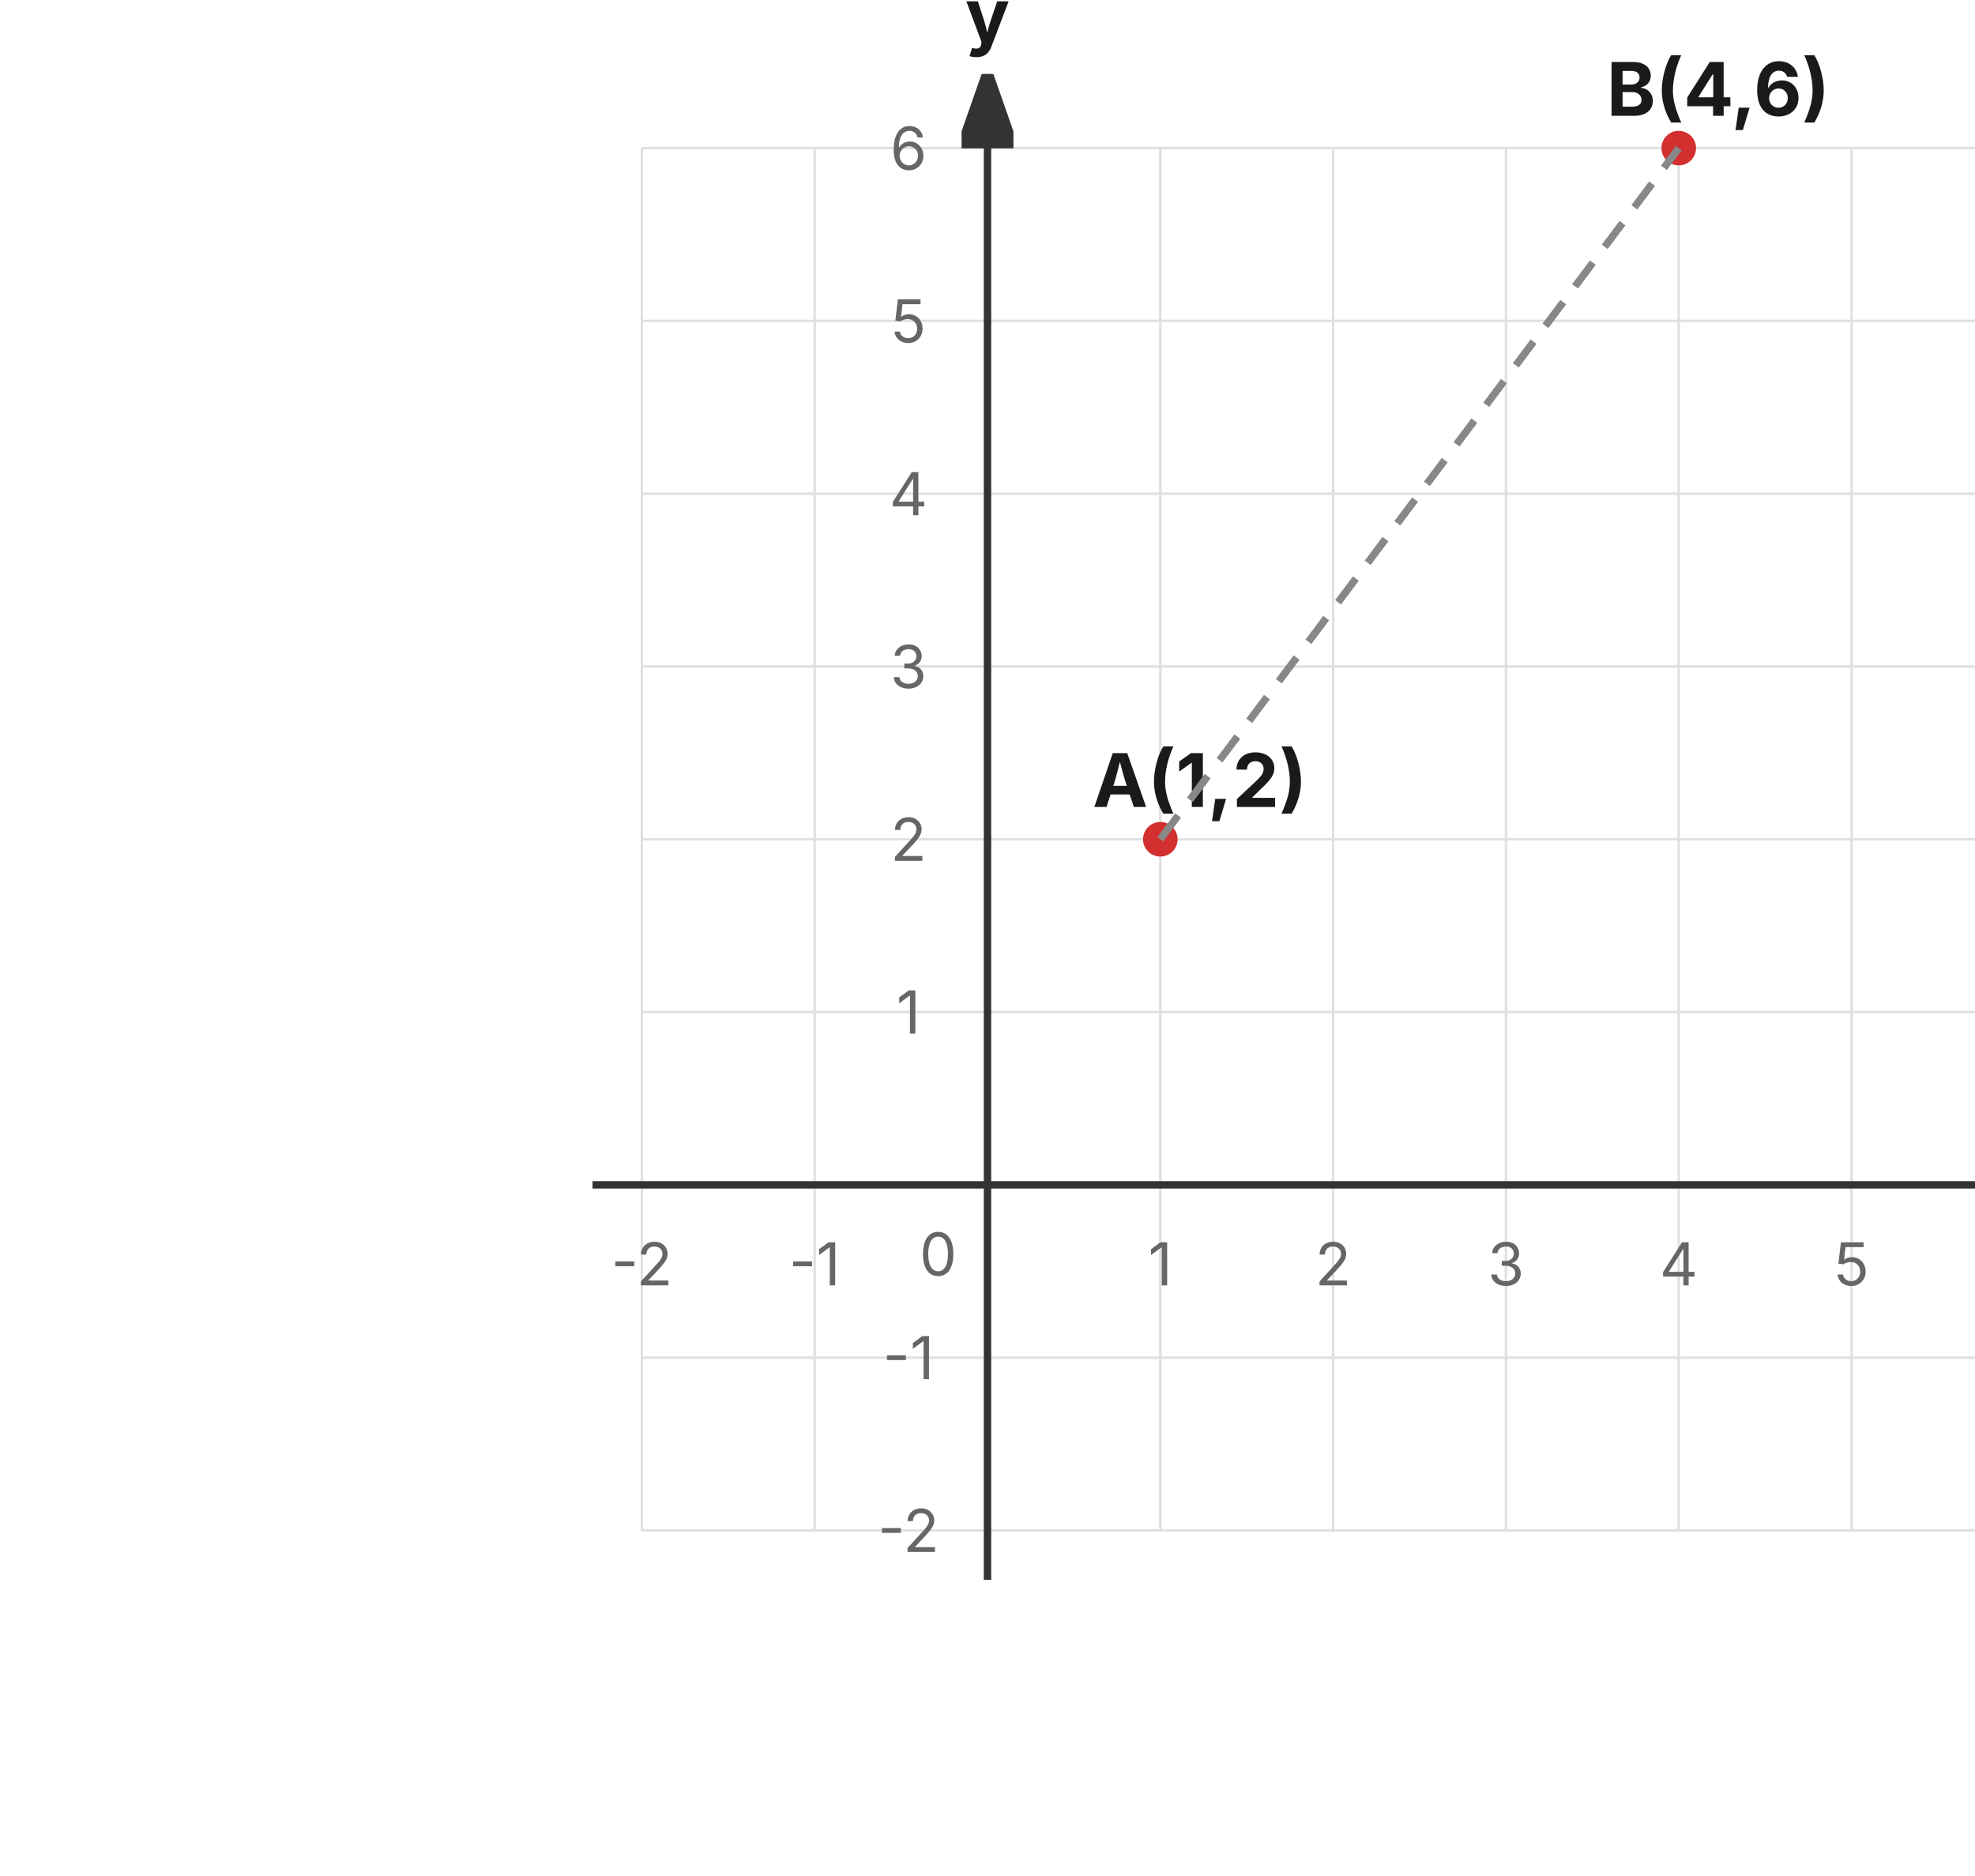
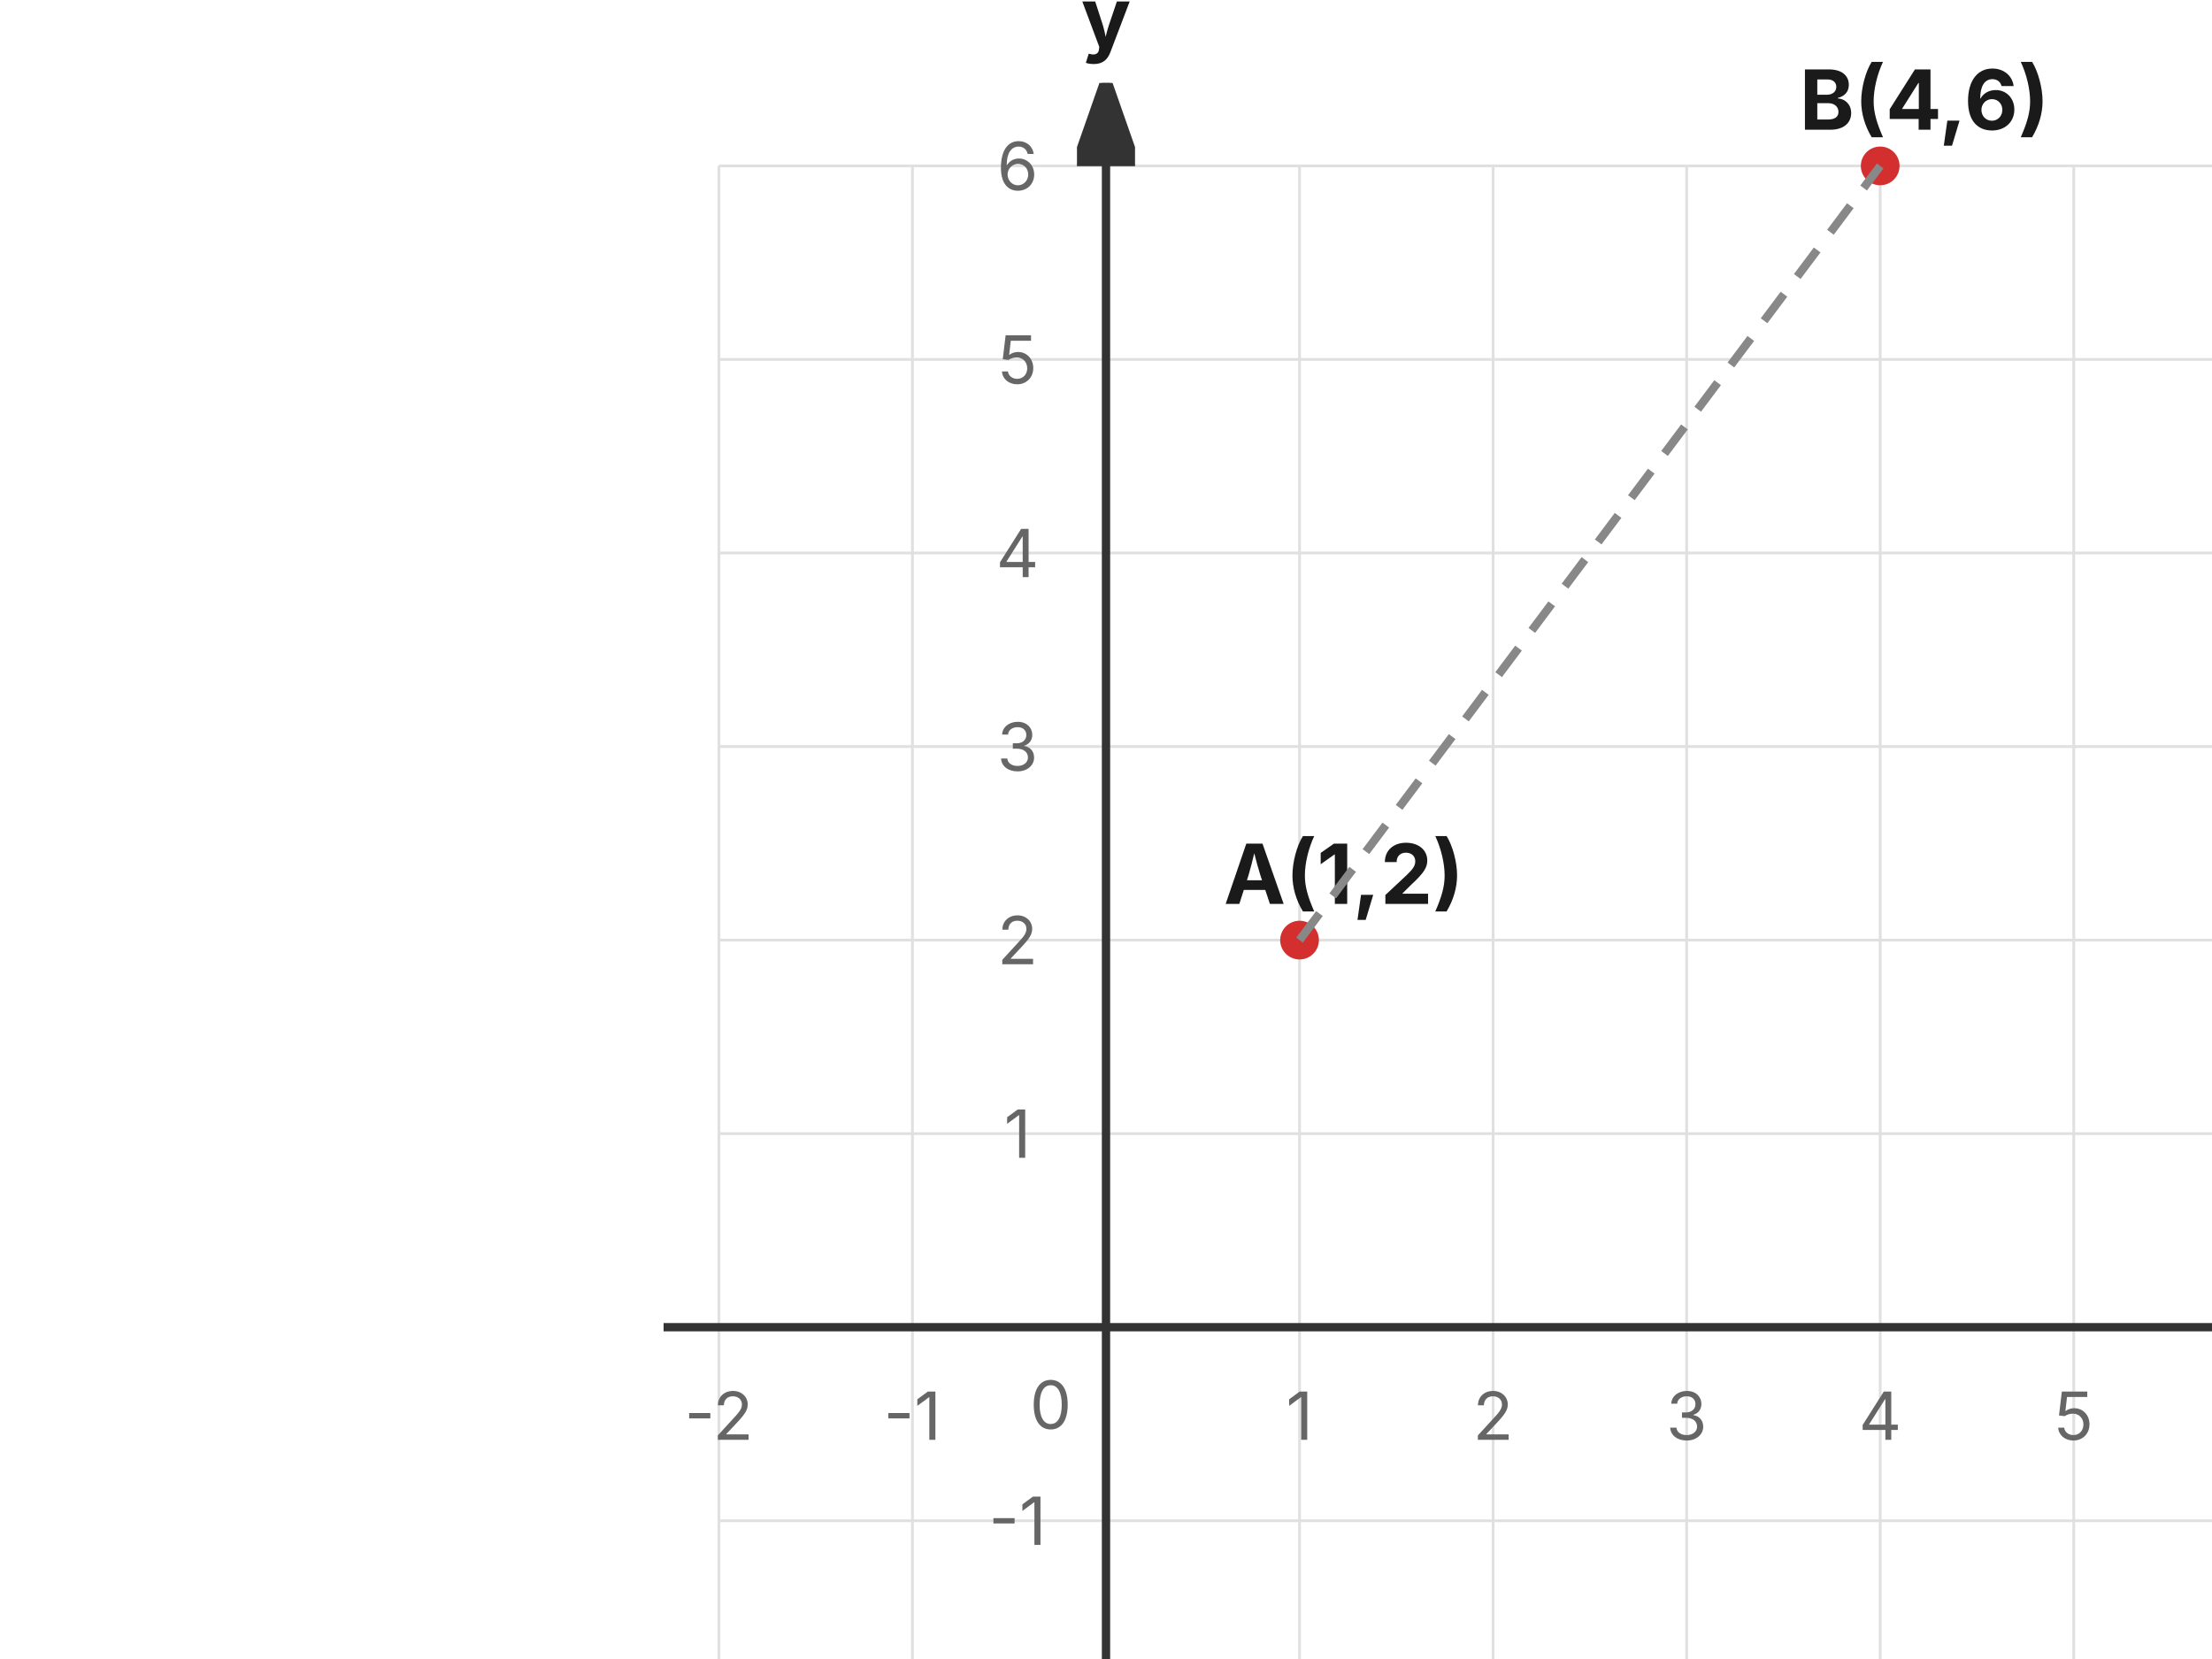
- <svg xmlns="http://www.w3.org/2000/svg" viewBox="0 0 400 380" style="background:white">
+ <svg xmlns="http://www.w3.org/2000/svg" viewBox="0 0 400 300" width="100%" preserveAspectRatio="xMidYMid meet" style="background:white;max-height:300px">
  <style>
    text { font-family: 'Inter', 'Segoe UI', system-ui, sans-serif; }
    .shape { fill: none; stroke: #1a1a1a; stroke-width: 2; stroke-linejoin: round; }
    .shape-fill { stroke: #1a1a1a; stroke-width: 2; stroke-linejoin: round; }
    .label { fill: #1a1a1a; font-size: 15px; font-weight: 700; }
    .value { fill: #1565C0; font-size: 13px; font-weight: 600; }
    .dim { fill: #666; font-size: 12px; }
    .dashed { stroke-dasharray: 6,4; stroke: #888; stroke-width: 1.5; }
    .dotted { stroke-dasharray: 2,3; stroke: #aaa; stroke-width: 1; }
    .hatched { fill: url(#hatch); opacity: 0.4; }
    .angle-arc { fill: none; stroke: #E65100; stroke-width: 1.8; }
    .angle-fill { fill: #FFF3E0; stroke: #E65100; stroke-width: 1; opacity: 0.5; }
    .right-angle { fill: none; stroke: #333; stroke-width: 1.5; }
    .grid { stroke: #e0e0e0; stroke-width: 0.5; }
    .axis { stroke: #333; stroke-width: 1.5; }
    .point { fill: #D32F2F; }
    .arrow { fill: #333; stroke: #333; stroke-width: 1.5; }
    @media (prefers-color-scheme: dark) {
      svg { background: #1a1a1a; }
      .shape { stroke: #e0e0e0; }
      .shape-fill { stroke: #e0e0e0; }
      .label { fill: #e0e0e0; }
      .value { fill: #64B5F6; }
      .dim { fill: #999; }
      .dashed { stroke: #aaa; }
      .dotted { stroke: #777; }
      .right-angle { stroke: #ccc; }
      .grid { stroke: #333; }
      .axis { stroke: #e0e0e0; }
      .point { fill: #EF5350; }
      .arrow { fill: #e0e0e0; stroke: #e0e0e0; }
      .angle-arc { stroke: #FF9800; }
      .angle-fill { fill: #3E2723; stroke: #FF9800; }
    }
  </style>
  <defs>
    <pattern id="hatch" patternUnits="userSpaceOnUse" width="8" height="8" patternTransform="rotate(45)">
      <line x1="0" y1="0" x2="0" y2="8" stroke="#1565C0" stroke-width="1.5" />
    </pattern>
    <pattern id="hatch-dark" patternUnits="userSpaceOnUse" width="8" height="8" patternTransform="rotate(45)">
      <line x1="0" y1="0" x2="0" y2="8" stroke="#64B5F6" stroke-width="1.5" />
    </pattern>
    <marker id="arrowhead" markerWidth="10" markerHeight="7" refX="10" refY="3.5" orient="auto">
      <polygon points="0 0, 10 3.5, 0 7" class="arrow" />
    </marker>
  </defs>
  <line x1="130" y1="30" x2="130" y2="310" class="grid" />
  <line x1="165" y1="30" x2="165" y2="310" class="grid" />
  <line x1="200" y1="30" x2="200" y2="310" class="grid" />
  <line x1="235" y1="30" x2="235" y2="310" class="grid" />
  <line x1="270" y1="30" x2="270" y2="310" class="grid" />
  <line x1="305" y1="30" x2="305" y2="310" class="grid" />
  <line x1="340" y1="30" x2="340" y2="310" class="grid" />
  <line x1="375" y1="30" x2="375" y2="310" class="grid" />
  <line x1="410" y1="30" x2="410" y2="310" class="grid" />
  <line x1="445" y1="30" x2="445" y2="310" class="grid" />
  <line x1="130" y1="310" x2="445" y2="310" class="grid" />
  <line x1="130" y1="275" x2="445" y2="275" class="grid" />
  <line x1="130" y1="240" x2="445" y2="240" class="grid" />
  <line x1="130" y1="205" x2="445" y2="205" class="grid" />
  <line x1="130" y1="170" x2="445" y2="170" class="grid" />
  <line x1="130" y1="135" x2="445" y2="135" class="grid" />
  <line x1="130" y1="100" x2="445" y2="100" class="grid" />
  <line x1="130" y1="65" x2="445" y2="65" class="grid" />
  <line x1="130" y1="30" x2="445" y2="30" class="grid" />
  <line x1="120" y1="240" x2="460" y2="240" class="axis" marker-end="url(#arrowhead)" />
  <line x1="200" y1="320" x2="200" y2="15" class="axis" marker-end="url(#arrowhead)" />
  <text x="470" y="240" class="label" text-anchor="middle" dominant-baseline="central">x</text>
  <text x="200" y="3" class="label" text-anchor="middle" dominant-baseline="central">y</text>
  <text x="130" y="256" class="dim" text-anchor="middle" dominant-baseline="central">-2</text>
  <text x="165" y="256" class="dim" text-anchor="middle" dominant-baseline="central">-1</text>
  <text x="235" y="256" class="dim" text-anchor="middle" dominant-baseline="central">1</text>
  <text x="270" y="256" class="dim" text-anchor="middle" dominant-baseline="central">2</text>
  <text x="305" y="256" class="dim" text-anchor="middle" dominant-baseline="central">3</text>
  <text x="340" y="256" class="dim" text-anchor="middle" dominant-baseline="central">4</text>
  <text x="375" y="256" class="dim" text-anchor="middle" dominant-baseline="central">5</text>
  <text x="410" y="256" class="dim" text-anchor="middle" dominant-baseline="central">6</text>
  <text x="445" y="256" class="dim" text-anchor="middle" dominant-baseline="central">7</text>
  <text x="184" y="310" class="dim" text-anchor="middle" dominant-baseline="central">-2</text>
  <text x="184" y="275" class="dim" text-anchor="middle" dominant-baseline="central">-1</text>
  <text x="184" y="205" class="dim" text-anchor="middle" dominant-baseline="central">1</text>
  <text x="184" y="170" class="dim" text-anchor="middle" dominant-baseline="central">2</text>
  <text x="184" y="135" class="dim" text-anchor="middle" dominant-baseline="central">3</text>
  <text x="184" y="100" class="dim" text-anchor="middle" dominant-baseline="central">4</text>
  <text x="184" y="65" class="dim" text-anchor="middle" dominant-baseline="central">5</text>
  <text x="184" y="30" class="dim" text-anchor="middle" dominant-baseline="central">6</text>
  <text x="190" y="254" class="dim" text-anchor="middle" dominant-baseline="central">0</text>
  <circle cx="235" cy="170" r="3.5" class="point" />
  <text x="243" y="158" class="label" text-anchor="middle" dominant-baseline="central">A(1,2)</text>
  <circle cx="340" cy="30" r="3.5" class="point" />
  <text x="348" y="18" class="label" text-anchor="middle" dominant-baseline="central">B(4,6)</text>
  <line x1="235" y1="170" x2="340" y2="30" class="dashed" />
</svg>
